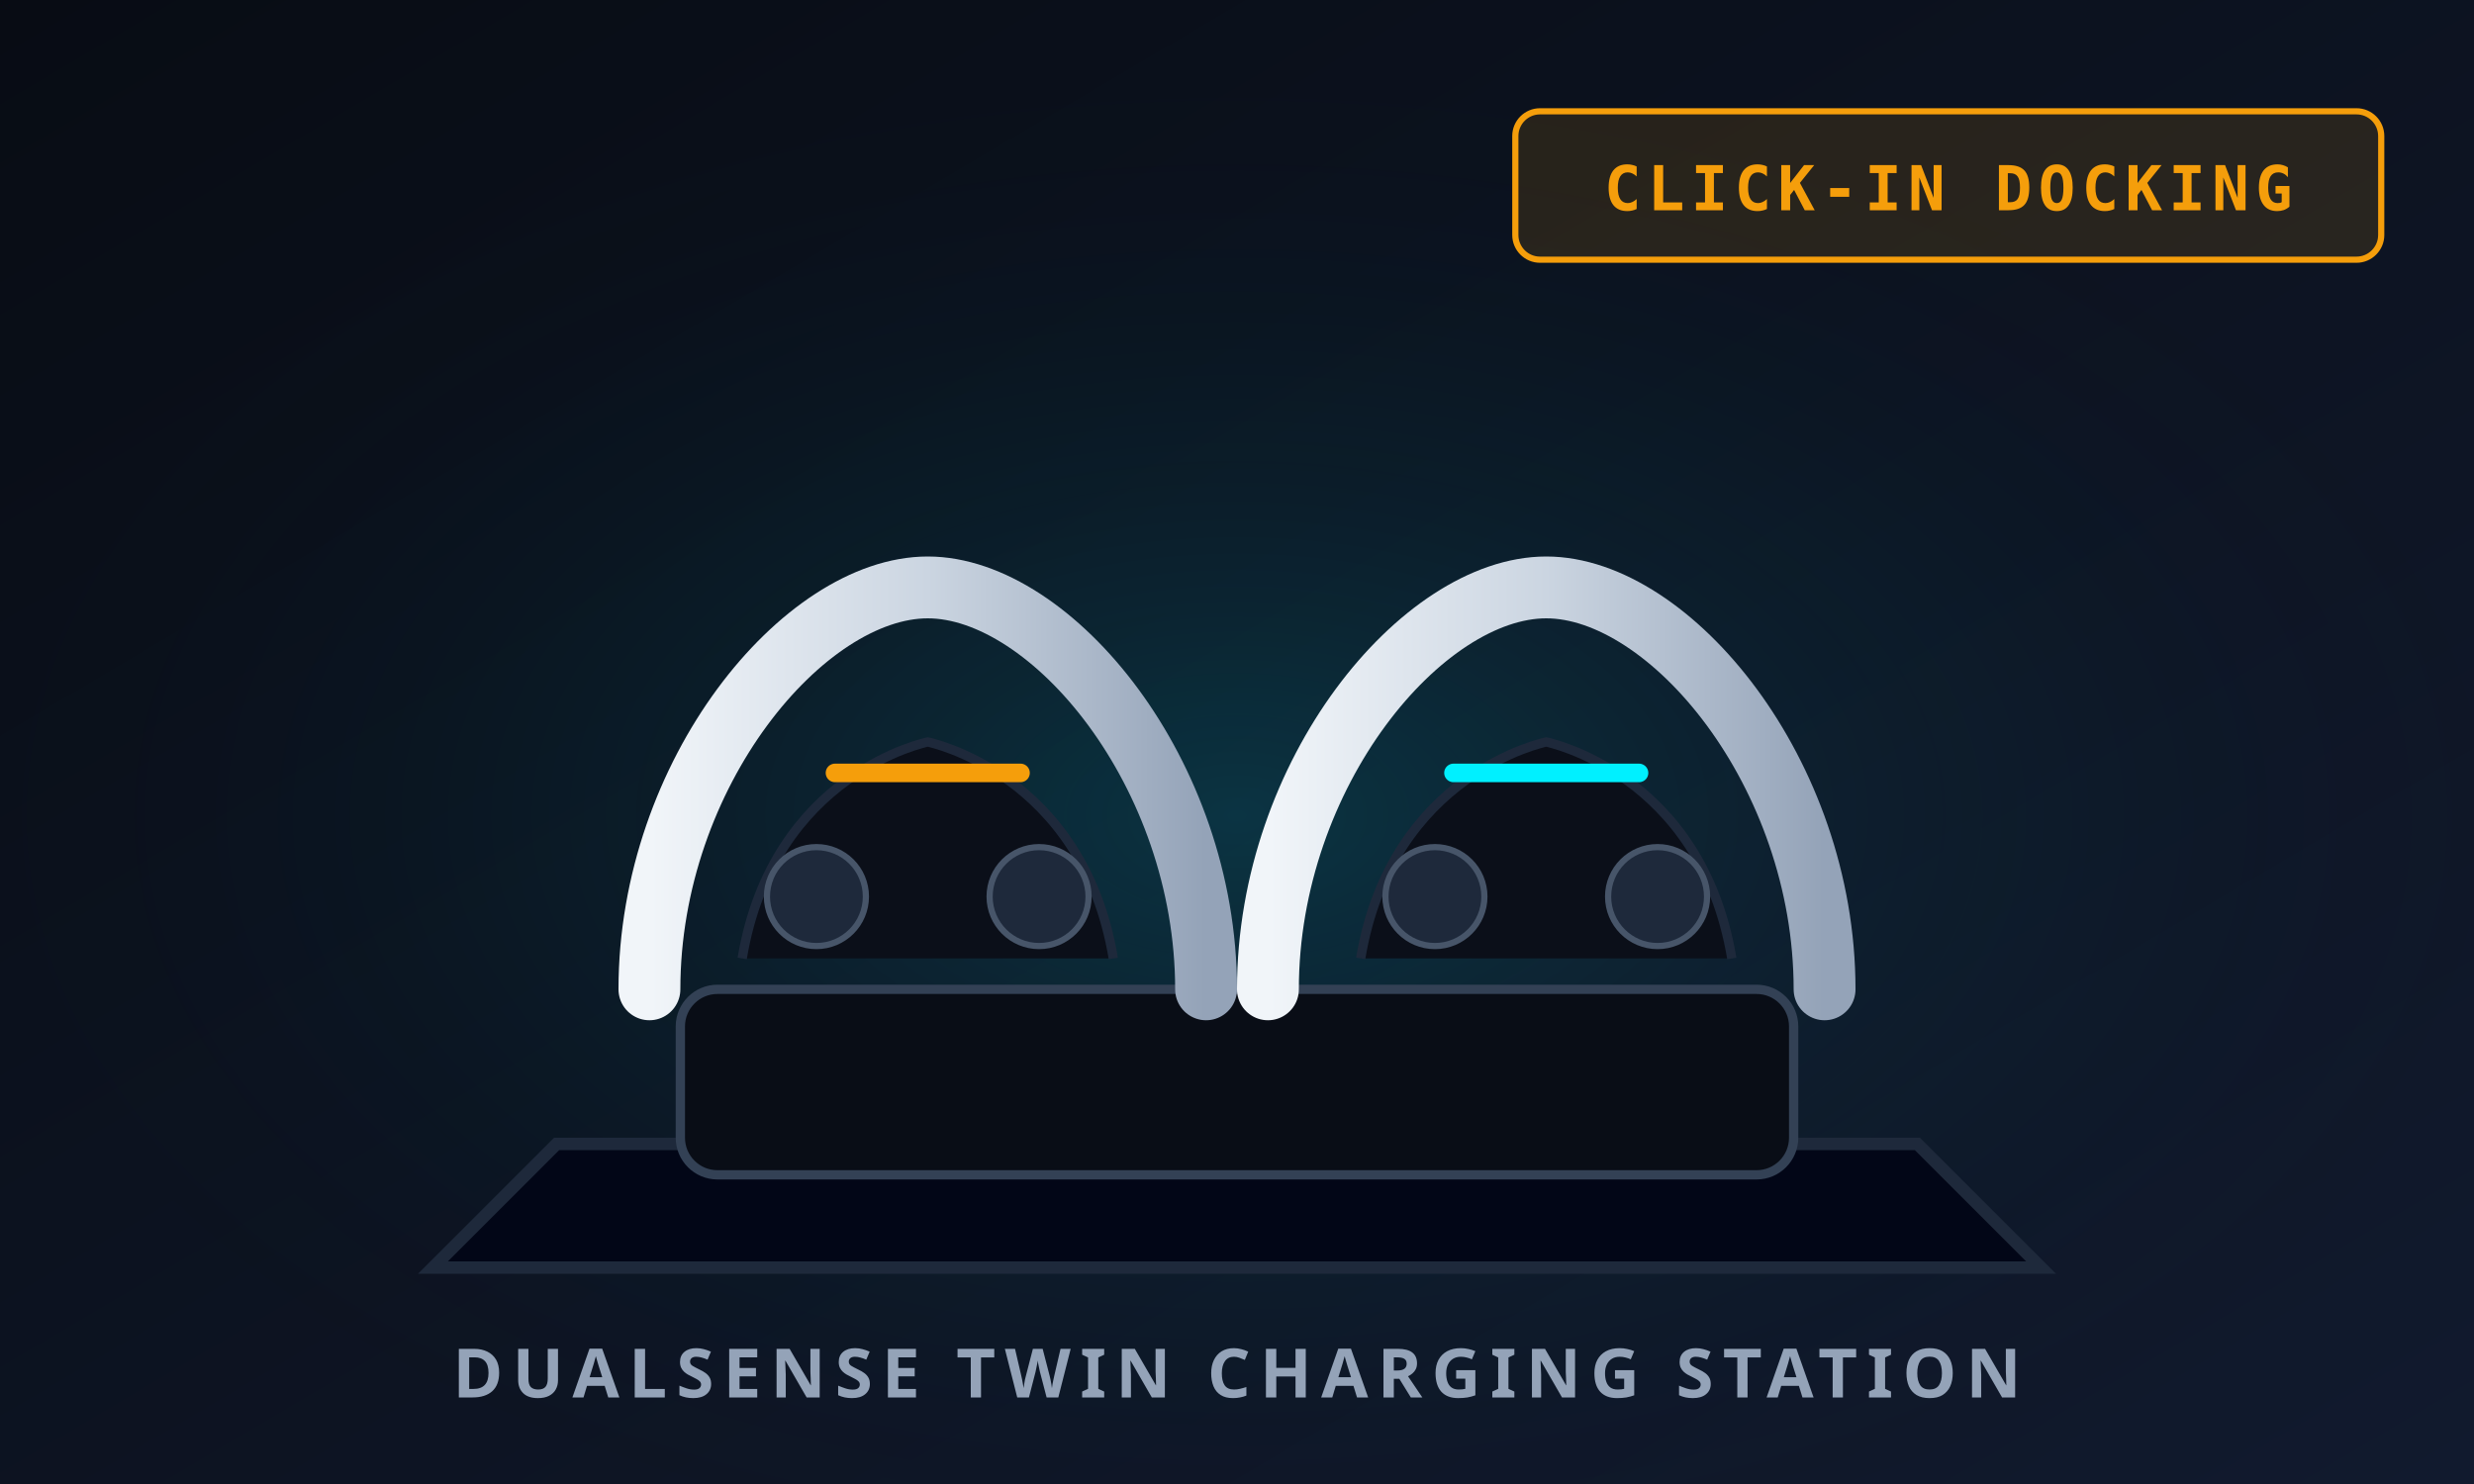
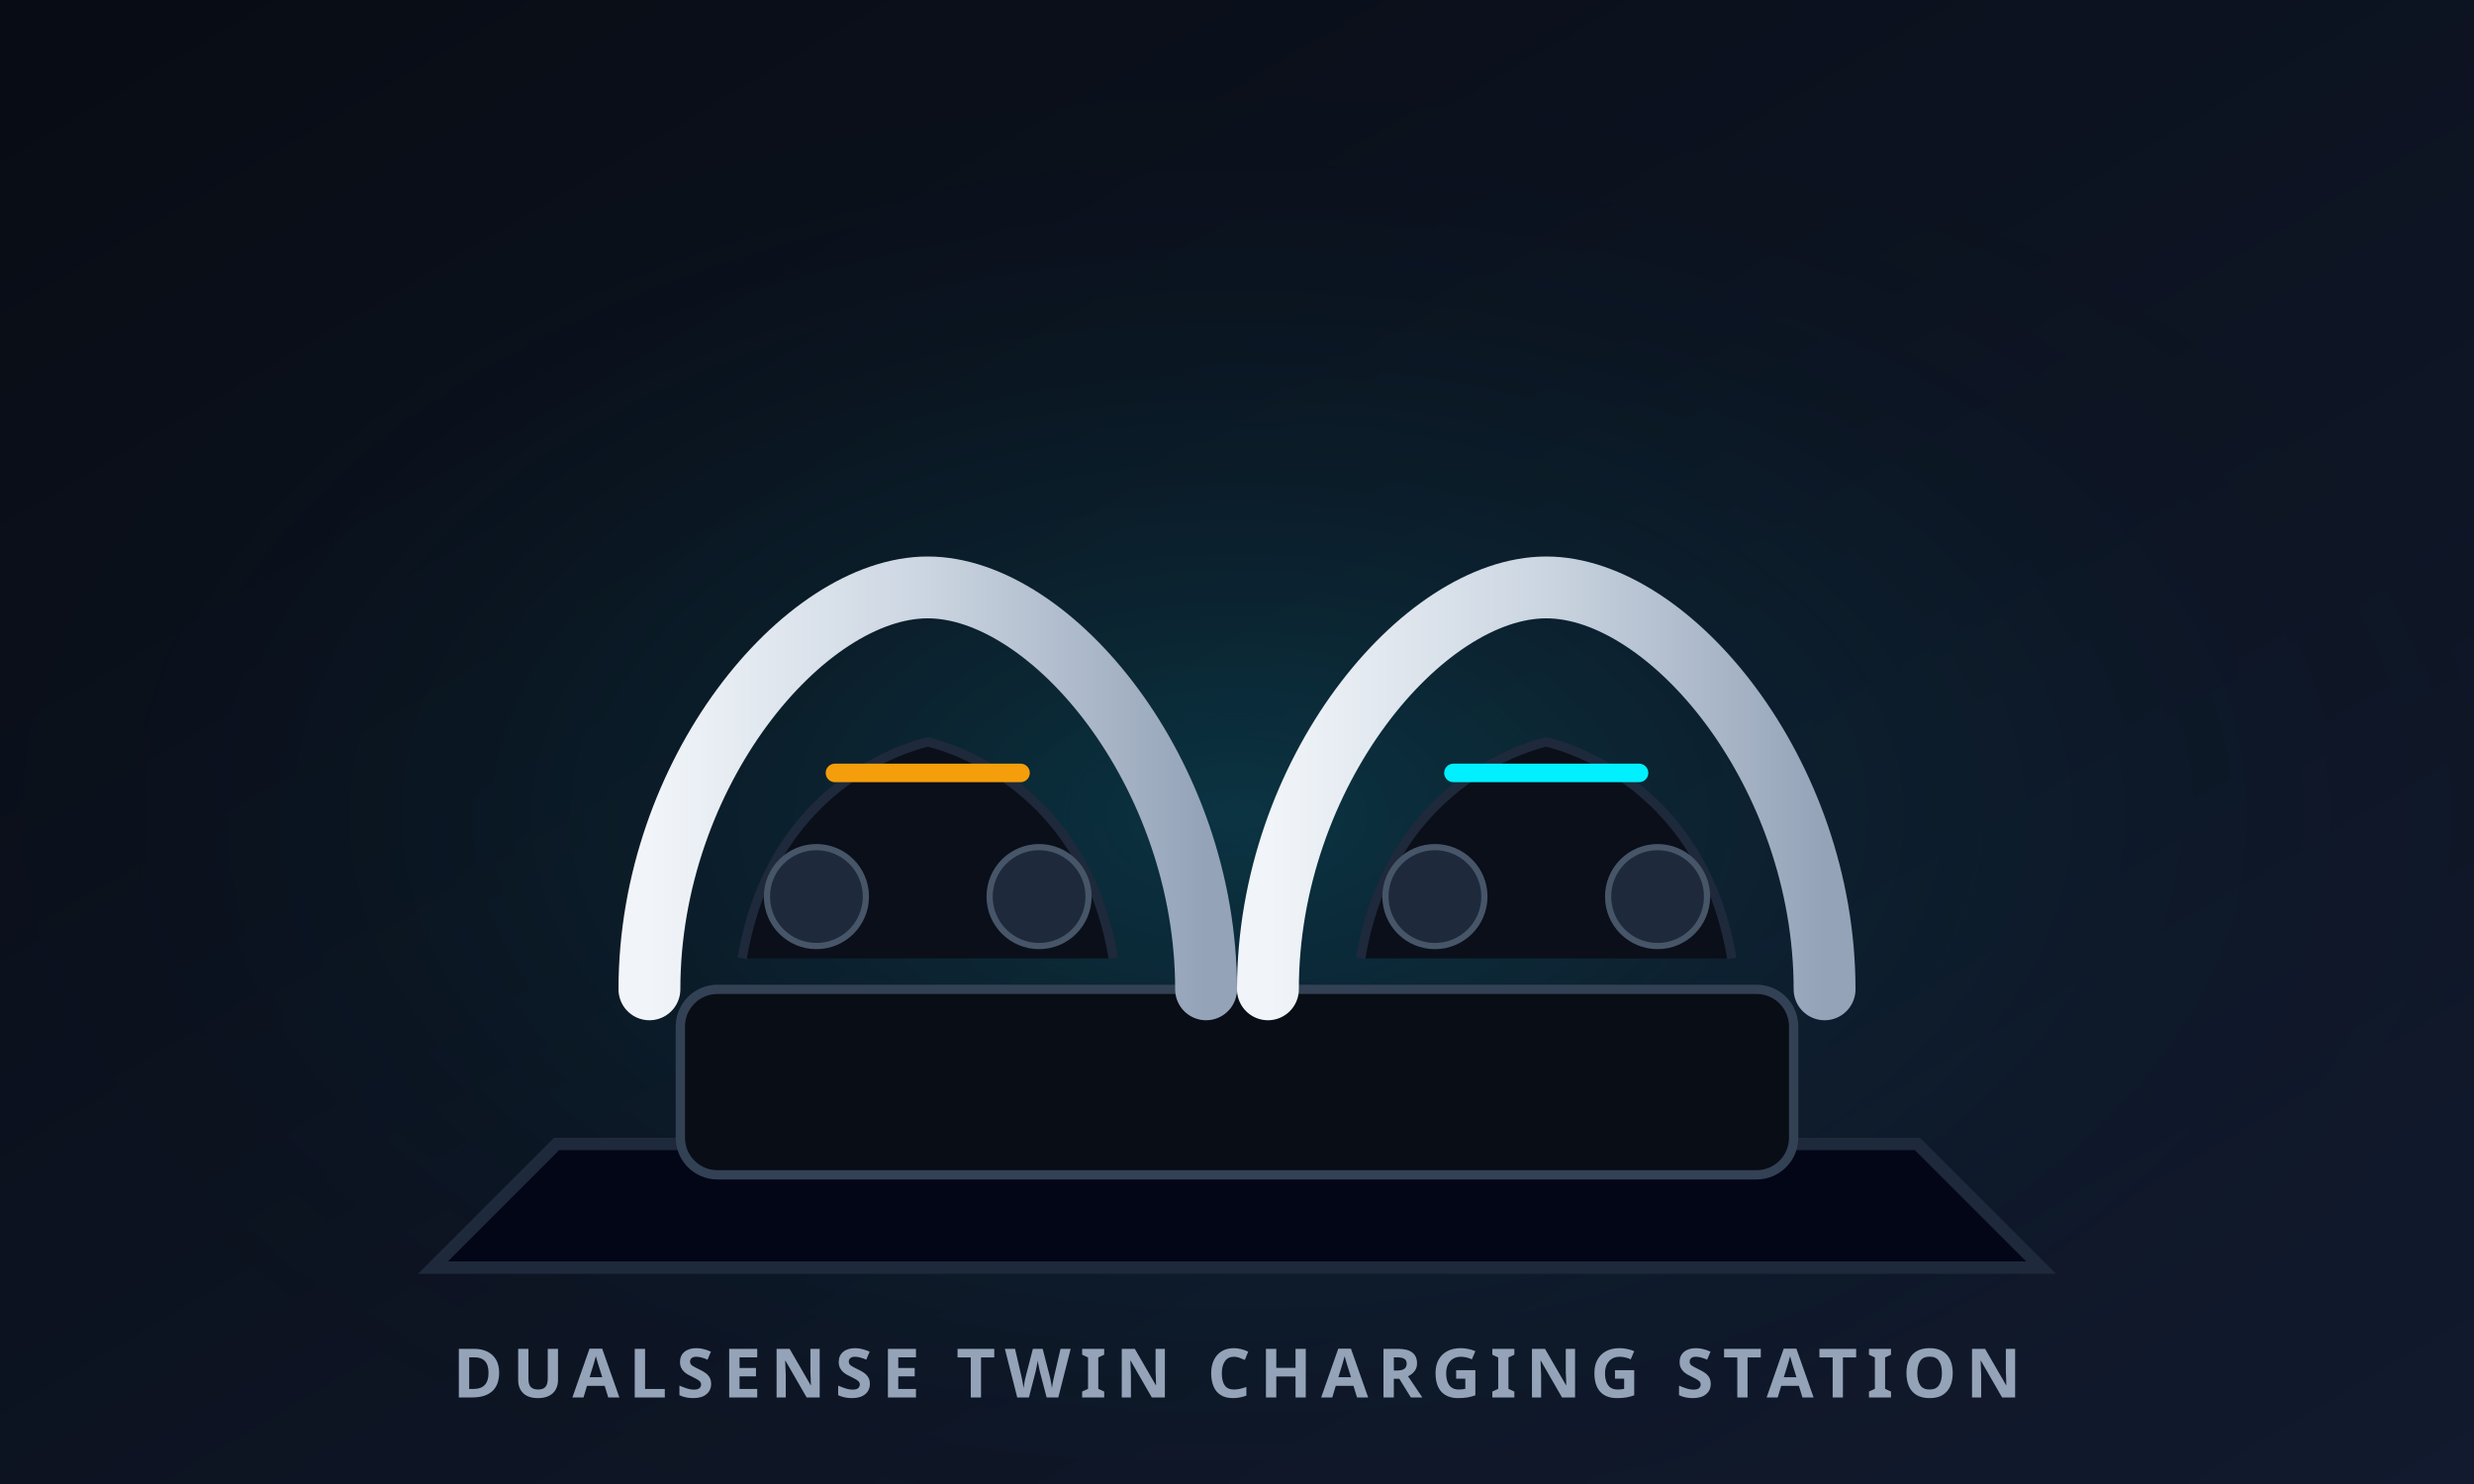
<svg xmlns="http://www.w3.org/2000/svg" viewBox="0 0 400 240" width="400" height="240">
  <defs>
    <linearGradient id="csBg" x1="0" y1="0" x2="1" y2="1">
      <stop offset="0%" stop-color="#080c14" />
      <stop offset="100%" stop-color="#111a2e" />
    </linearGradient>
    <radialGradient id="csGlow" cx="50%" cy="55%" r="55%">
      <stop offset="0%" stop-color="rgba(0, 240, 255, 0.15)" />
      <stop offset="100%" stop-color="transparent" />
    </radialGradient>
    <linearGradient id="dockPlate" x1="0" y1="0" x2="1" y2="0">
      <stop offset="0%" stop-color="#f1f5f9" />
      <stop offset="50%" stop-color="#cbd5e1" />
      <stop offset="100%" stop-color="#94a3b8" />
    </linearGradient>
  </defs>
  <rect width="400" height="240" fill="url(#csBg)" />
  <rect width="400" height="240" fill="url(#csGlow)" />
  <polygon points="90,185 310,185 330,205 70,205" fill="#020617" stroke="#1e293b" stroke-width="2" />
  <rect x="110" y="160" width="180" height="30" rx="6" fill="#090d16" stroke="#334155" stroke-width="1.5" />
  <g transform="translate(150, 110)">
    <path d="M -45 50 C -45 15, -20 -15, 0 -15 C 20 -15, 45 15, 45 50" fill="none" stroke="url(#dockPlate)" stroke-width="10" stroke-linecap="round" />
    <path d="M -30 45 C -25 15, 0 10, 0 10 C 0 10, 25 15, 30 45" fill="#0b0f19" stroke="#1e293b" stroke-width="1.5" />
    <circle cx="-18" cy="35" r="8" fill="#1e293b" stroke="#475569" stroke-width="1" />
    <circle cx="18" cy="35" r="8" fill="#1e293b" stroke="#475569" stroke-width="1" />
    <path d="M -15 15 L 15 15" stroke="#f59e0b" stroke-width="3" stroke-linecap="round" />
  </g>
  <g transform="translate(250, 110)">
    <path d="M -45 50 C -45 15, -20 -15, 0 -15 C 20 -15, 45 15, 45 50" fill="none" stroke="url(#dockPlate)" stroke-width="10" stroke-linecap="round" />
    <path d="M -30 45 C -25 15, 0 10, 0 10 C 0 10, 25 15, 30 45" fill="#0b0f19" stroke="#1e293b" stroke-width="1.5" />
    <circle cx="-18" cy="35" r="8" fill="#1e293b" stroke="#475569" stroke-width="1" />
    <circle cx="18" cy="35" r="8" fill="#1e293b" stroke="#475569" stroke-width="1" />
    <path d="M -15 15 L 15 15" stroke="#00f0ff" stroke-width="3" stroke-linecap="round" />
  </g>
-   <rect x="245" y="18" width="140" height="24" rx="4" fill="rgba(245,158,11,0.12)" stroke="#f59e0b" stroke-width="1" />
-   <text x="315" y="34" fill="#f59e0b" font-family="monospace" font-size="10" font-weight="bold" text-anchor="middle" letter-spacing="1">CLICK-IN DOCKING</text>
  <text x="200" y="226" fill="#94a3b8" font-family="sans-serif" font-size="11" font-weight="bold" text-anchor="middle" letter-spacing="1.5">DUALSENSE TWIN CHARGING STATION</text>
</svg>
